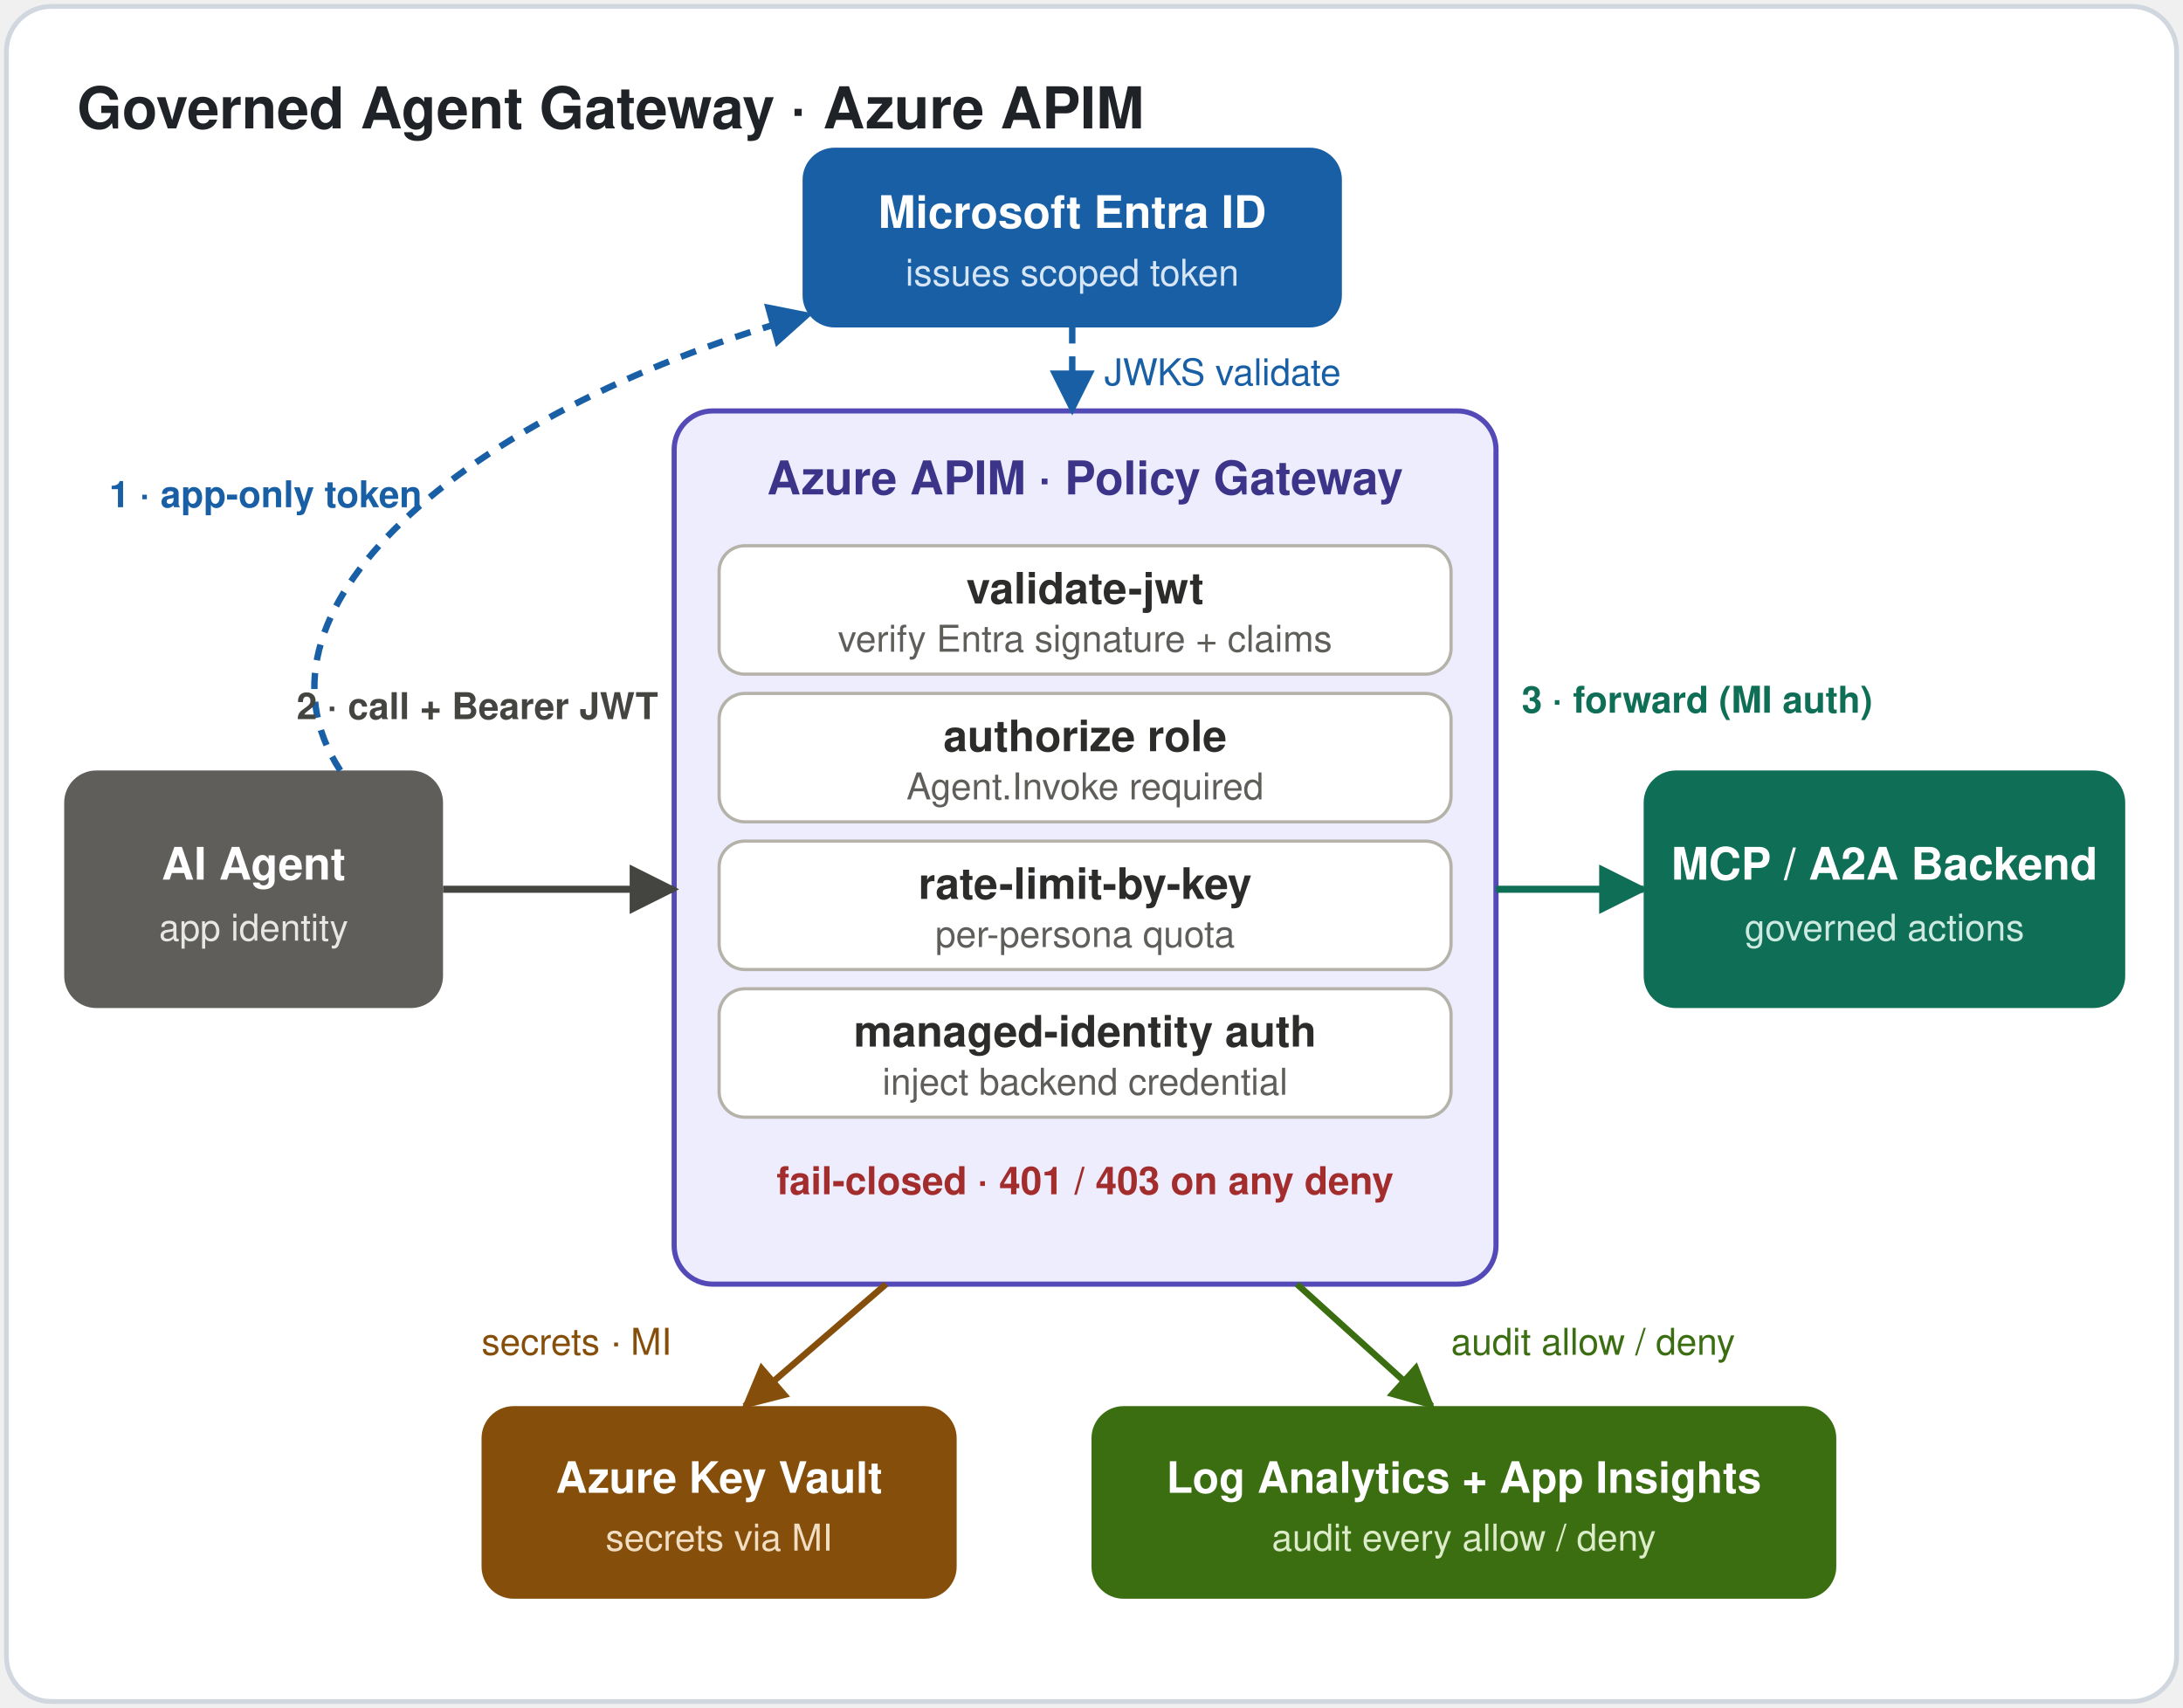
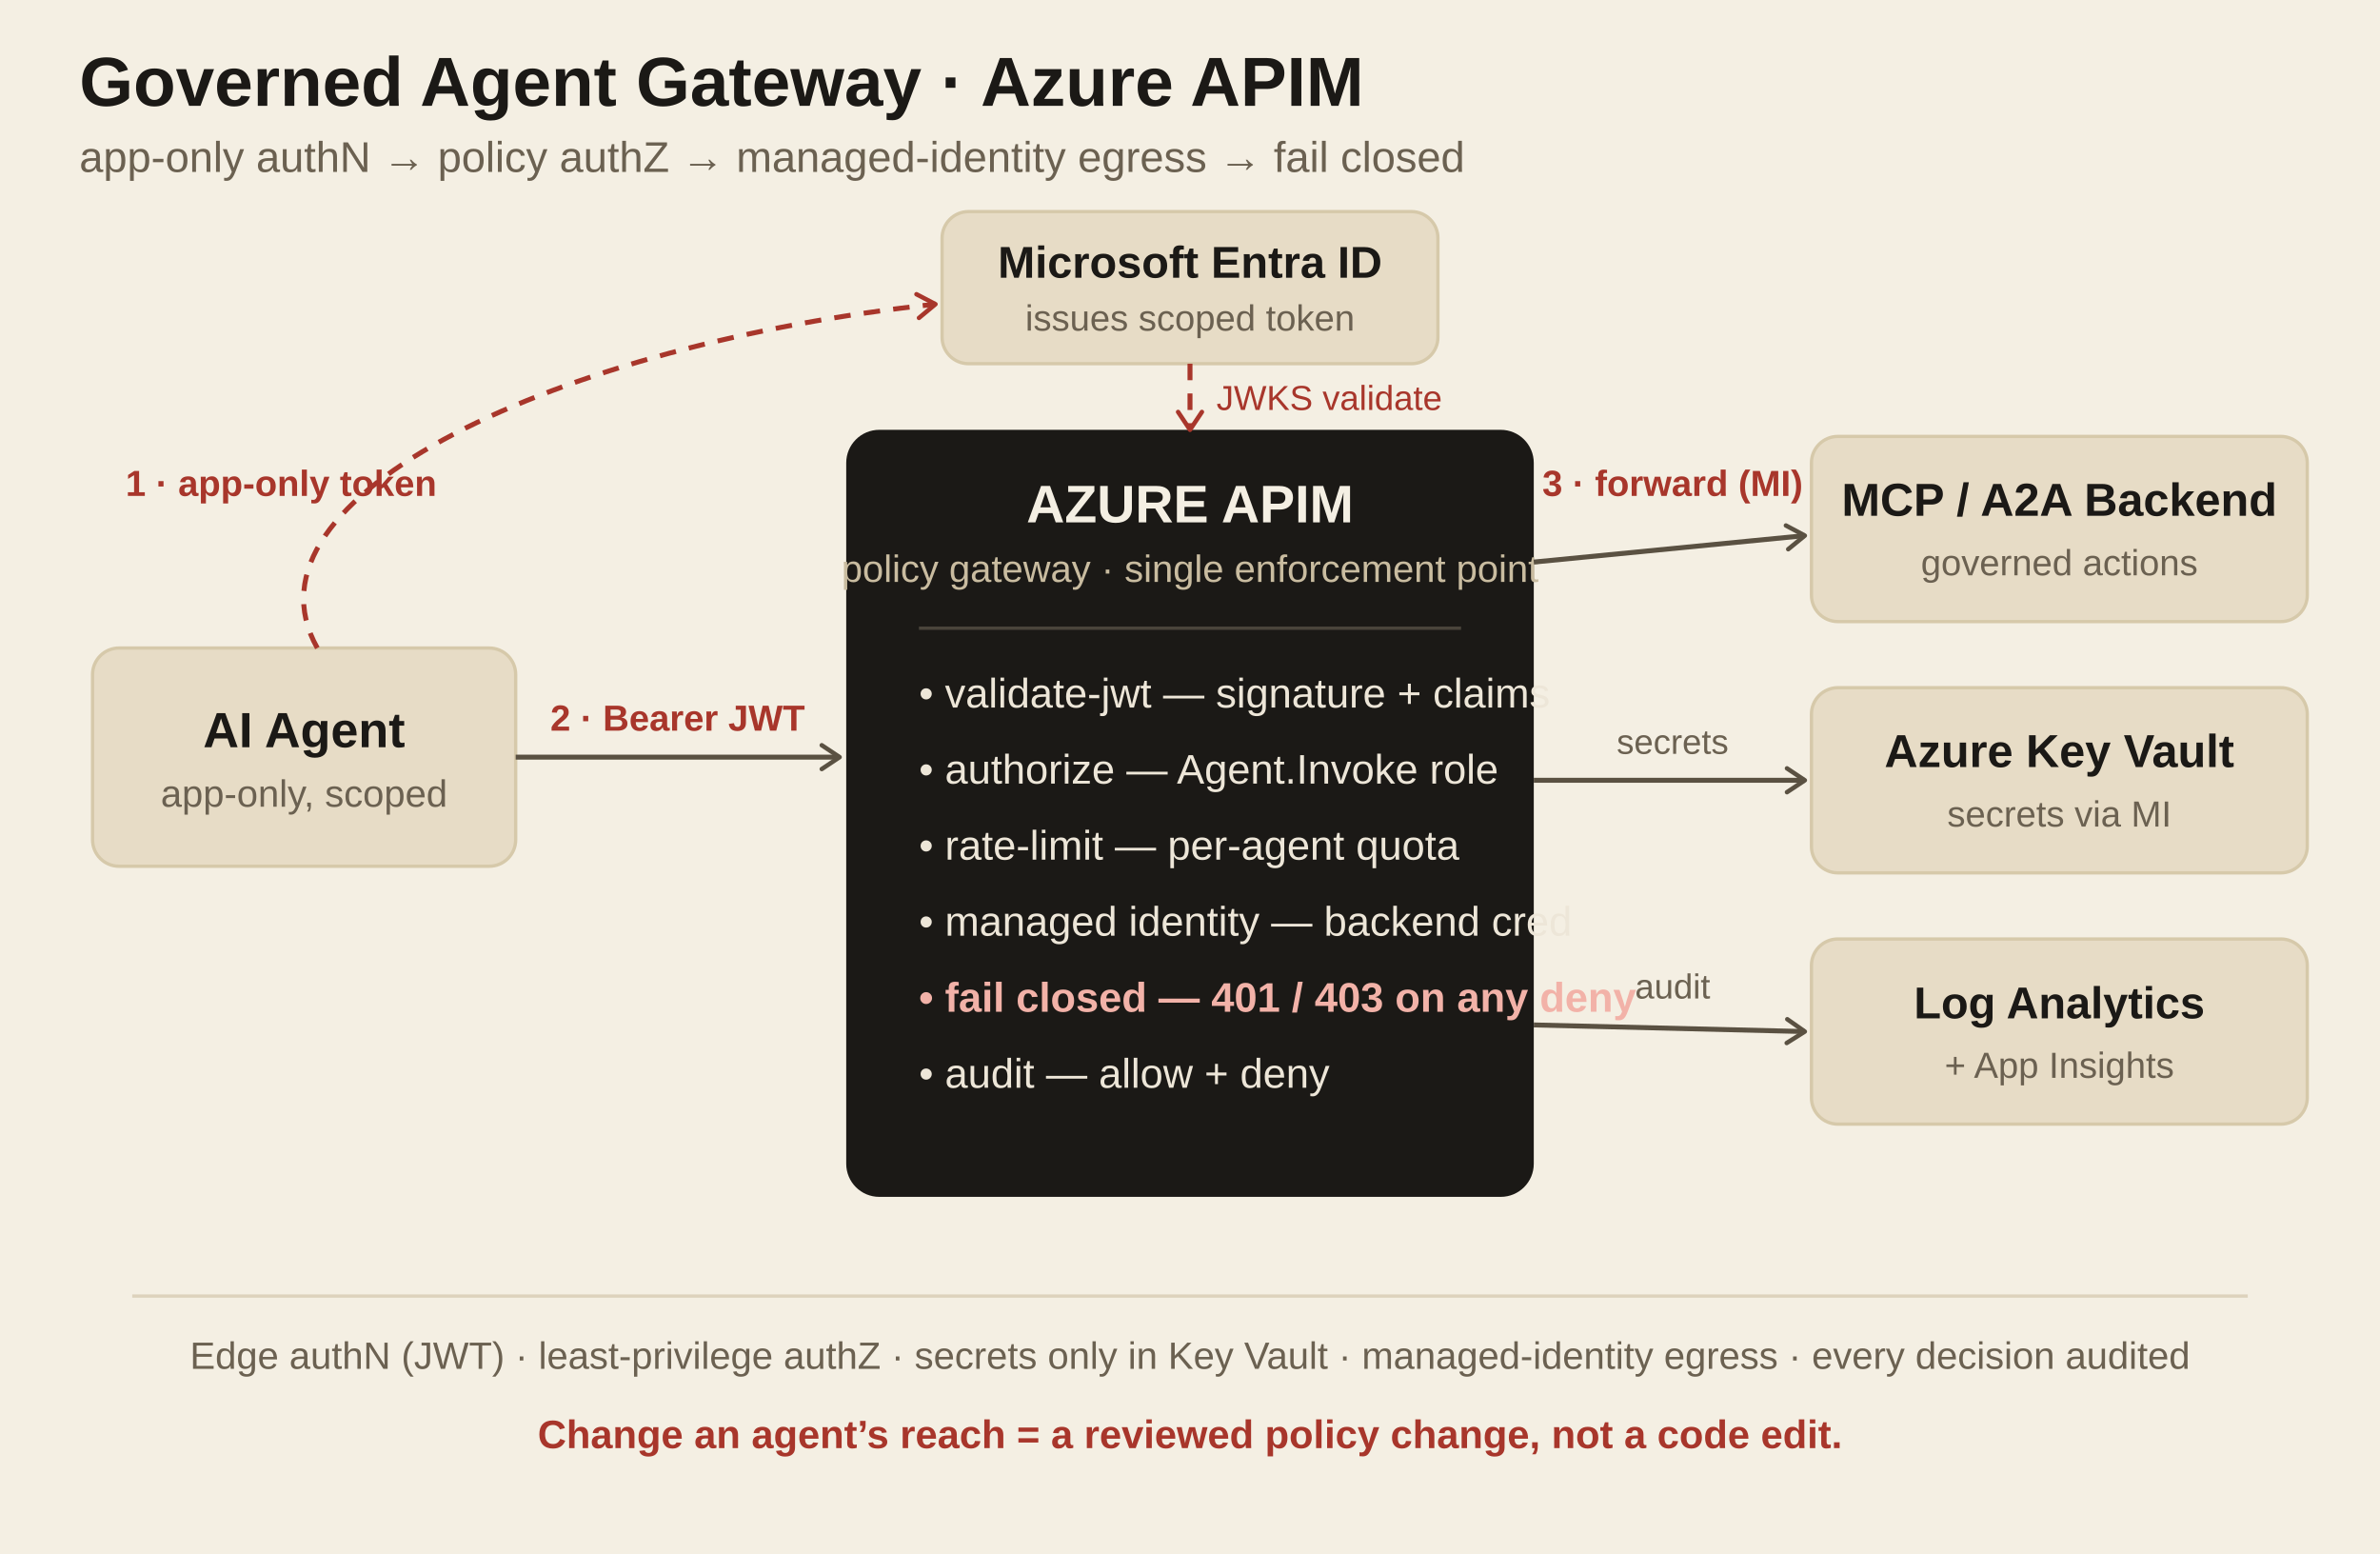
- <svg xmlns="http://www.w3.org/2000/svg" viewBox="0 0 680 532" font-family="-apple-system,Segoe UI,Helvetica,Arial,sans-serif" role="img" aria-label="Governed agent gateway on Azure APIM: an AI agent obtains an app-only token from Microsoft Entra ID, calls Azure APIM with a Bearer JWT, APIM runs a four-step fail-closed policy pipeline (validate-jwt, authorize role, rate-limit, managed-identity auth) then forwards to the MCP/A2A backend, pulling secrets from Key Vault and auditing every allow or deny to Log Analytics.">
+ <svg xmlns="http://www.w3.org/2000/svg" viewBox="0 0 720 470" font-family="Helvetica Neue, Arial, sans-serif" role="img" aria-label="Governed agent gateway on Azure APIM: an AI agent gets an app-only token from Microsoft Entra ID, calls APIM with a Bearer JWT; APIM runs a fail-closed policy gateway (validate-jwt, authorize Agent.Invoke, rate-limit, managed-identity egress, audit) then forwards to the MCP/A2A backend, with secrets from Key Vault and audit to Log Analytics.">
  <defs>
-     <marker id="ar" viewBox="0 0 10 10" refX="9" refY="5" markerWidth="7" markerHeight="7" orient="auto-start-reverse">
-       <path d="M0,0 L10,5 L0,10 z" fill="#444441" />
+     <marker id="arrow" viewBox="0 0 10 10" refX="8" refY="5" markerWidth="6" markerHeight="6" orient="auto-start-reverse">
+       <path d="M2 1L8 5L2 9" fill="none" stroke="#5A5142" stroke-width="1.5" stroke-linecap="round" stroke-linejoin="round" />
    </marker>
-     <marker id="arb" viewBox="0 0 10 10" refX="9" refY="5" markerWidth="7" markerHeight="7" orient="auto-start-reverse">
-       <path d="M0,0 L10,5 L0,10 z" fill="#185FA5" />
-     </marker>
-     <marker id="art" viewBox="0 0 10 10" refX="9" refY="5" markerWidth="7" markerHeight="7" orient="auto-start-reverse">
-       <path d="M0,0 L10,5 L0,10 z" fill="#0F6E56" />
-     </marker>
-     <marker id="ara" viewBox="0 0 10 10" refX="9" refY="5" markerWidth="7" markerHeight="7" orient="auto-start-reverse">
-       <path d="M0,0 L10,5 L0,10 z" fill="#854F0B" />
-     </marker>
-     <marker id="arg" viewBox="0 0 10 10" refX="9" refY="5" markerWidth="7" markerHeight="7" orient="auto-start-reverse">
-       <path d="M0,0 L10,5 L0,10 z" fill="#3B6D11" />
+     <marker id="arrowR" viewBox="0 0 10 10" refX="8" refY="5" markerWidth="6" markerHeight="6" orient="auto-start-reverse">
+       <path d="M2 1L8 5L2 9" fill="none" stroke="#A8362B" stroke-width="1.5" stroke-linecap="round" stroke-linejoin="round" />
    </marker>
  </defs>
-   <rect x="2" y="2" width="676" height="528" rx="14" fill="#FFFFFF" stroke="#D0D7DE" stroke-width="1.5" />
-   <text x="24" y="40" font-size="18" font-weight="700" fill="#1F2328">Governed Agent Gateway · Azure APIM</text>
-   <rect x="210" y="128" width="256" height="272" rx="12" fill="#EEEDFE" stroke="#534AB7" stroke-width="1.6" />
-   <text x="338" y="154" text-anchor="middle" font-size="14.5" font-weight="700" fill="#3C3489">Azure APIM · Policy Gateway</text>
-   <rect x="224" y="170" width="228" height="40" rx="8" fill="#FFFFFF" stroke="#B4B2A9" />
-   <text x="338" y="188" text-anchor="middle" font-size="13.5" font-weight="600" fill="#2C2C2A">validate-jwt</text>
-   <text x="338" y="203" text-anchor="middle" font-size="11.5" fill="#5F5E5A">verify Entra signature + claims</text>
-   <rect x="224" y="216" width="228" height="40" rx="8" fill="#FFFFFF" stroke="#B4B2A9" />
-   <text x="338" y="234" text-anchor="middle" font-size="13.5" font-weight="600" fill="#2C2C2A">authorize role</text>
-   <text x="338" y="249" text-anchor="middle" font-size="11.5" fill="#5F5E5A">Agent.Invoke required</text>
-   <rect x="224" y="262" width="228" height="40" rx="8" fill="#FFFFFF" stroke="#B4B2A9" />
-   <text x="338" y="280" text-anchor="middle" font-size="13.5" font-weight="600" fill="#2C2C2A">rate-limit-by-key</text>
-   <text x="338" y="295" text-anchor="middle" font-size="11.5" fill="#5F5E5A">per-persona quota</text>
-   <rect x="224" y="308" width="228" height="40" rx="8" fill="#FFFFFF" stroke="#B4B2A9" />
-   <text x="338" y="326" text-anchor="middle" font-size="13.5" font-weight="600" fill="#2C2C2A">managed-identity auth</text>
-   <text x="338" y="341" text-anchor="middle" font-size="11.5" fill="#5F5E5A">inject backend credential</text>
-   <text x="338" y="372" text-anchor="middle" font-size="12" font-weight="700" fill="#A32D2D">fail-closed · 401 / 403 on any deny</text>
-   <rect x="20" y="240" width="118" height="74" rx="10" fill="#5F5E5A" />
-   <text x="79" y="274" text-anchor="middle" font-size="14" font-weight="600" fill="#FFFFFF">AI Agent</text>
-   <text x="79" y="293" text-anchor="middle" font-size="11.5" fill="#E7E7E3">app identity</text>
-   <rect x="250" y="46" width="168" height="56" rx="10" fill="#185FA5" />
-   <text x="334" y="71" text-anchor="middle" font-size="14" font-weight="600" fill="#FFFFFF">Microsoft Entra ID</text>
-   <text x="334" y="89" text-anchor="middle" font-size="11.5" fill="#D6E6F6">issues scoped token</text>
-   <rect x="512" y="240" width="150" height="74" rx="10" fill="#0F6E56" />
-   <text x="587" y="274" text-anchor="middle" font-size="14" font-weight="600" fill="#FFFFFF">MCP / A2A Backend</text>
-   <text x="587" y="293" text-anchor="middle" font-size="11.5" fill="#CDEAE0">governed actions</text>
-   <rect x="150" y="438" width="148" height="60" rx="10" fill="#854F0B" />
-   <text x="224" y="465" text-anchor="middle" font-size="13.5" font-weight="600" fill="#FFFFFF">Azure Key Vault</text>
-   <text x="224" y="483" text-anchor="middle" font-size="11.5" fill="#F1DEC2">secrets via MI</text>
-   <rect x="340" y="438" width="232" height="60" rx="10" fill="#3B6D11" />
-   <text x="456" y="465" text-anchor="middle" font-size="13.5" font-weight="600" fill="#FFFFFF">Log Analytics + App Insights</text>
-   <text x="456" y="483" text-anchor="middle" font-size="11.5" fill="#DCEBC8">audit every allow / deny</text>
-   <path d="M106,240 C72,188 150,126 252,98" fill="none" stroke="#185FA5" stroke-width="2" stroke-dasharray="5 4" marker-end="url(#arb)" />
-   <text x="34" y="158" font-size="11.5" font-weight="700" fill="#185FA5">1 · app-only token</text>
-   <path d="M334,102 L334,128" fill="none" stroke="#185FA5" stroke-width="2" stroke-dasharray="5 4" marker-end="url(#arb)" />
-   <text x="344" y="120" font-size="11.5" fill="#185FA5">JWKS validate</text>
-   <path d="M138,277 L210,277" fill="none" stroke="#444441" stroke-width="2.2" marker-end="url(#ar)" />
-   <text x="205" y="224" text-anchor="end" font-size="11.5" font-weight="700" fill="#444441">2 · call + Bearer JWT</text>
-   <path d="M466,277 L512,277" fill="none" stroke="#0F6E56" stroke-width="2.2" marker-end="url(#art)" />
-   <text x="474" y="222" font-size="11.5" font-weight="700" fill="#0F6E56">3 · forward (MI auth)</text>
-   <path d="M276,400 L232,438" fill="none" stroke="#854F0B" stroke-width="2" marker-end="url(#ara)" />
-   <text x="150" y="422" font-size="11.5" fill="#854F0B">secrets · MI</text>
-   <path d="M404,400 L446,438" fill="none" stroke="#3B6D11" stroke-width="2" marker-end="url(#arg)" />
-   <text x="452" y="422" font-size="11.5" fill="#3B6D11">audit allow / deny</text>
+   <rect x="0" y="0" width="720" height="470" fill="#F4EFE3" />
+   <text x="24" y="32" font-size="21" font-weight="700" fill="#1B1916">Governed Agent Gateway · Azure APIM</text>
+   <text x="24" y="52" font-size="13" fill="#6B6151">app-only authN → policy authZ → managed-identity egress → fail closed</text>
+   <rect x="285" y="64" width="150" height="46" rx="8" fill="#E7DCC6" stroke="#D6C9AA" />
+   <text x="360" y="84" text-anchor="middle" font-size="13.5" font-weight="600" fill="#1B1916">Microsoft Entra ID</text>
+   <text x="360" y="100" text-anchor="middle" font-size="11" fill="#6B6151">issues scoped token</text>
+   <rect x="256" y="130" width="208" height="232" rx="10" fill="#1B1916" />
+   <text x="360" y="158" text-anchor="middle" font-size="16" font-weight="700" fill="#F4EFE3">AZURE APIM</text>
+   <text x="360" y="176" text-anchor="middle" font-size="11.5" fill="#C9BCA0">policy gateway · single enforcement point</text>
+   <line x1="278" y1="190" x2="442" y2="190" stroke="#4A443B" stroke-width="1" />
+   <text x="278" y="214" font-size="12.5" fill="#EDE6D8">• validate-jwt — signature + claims</text>
+   <text x="278" y="237" font-size="12.5" fill="#EDE6D8">• authorize — Agent.Invoke role</text>
+   <text x="278" y="260" font-size="12.5" fill="#EDE6D8">• rate-limit — per-agent quota</text>
+   <text x="278" y="283" font-size="12.5" fill="#EDE6D8">• managed identity — backend cred</text>
+   <text x="278" y="306" font-size="12.5" fill="#F2B2A8" font-weight="600">• fail closed — 401 / 403 on any deny</text>
+   <text x="278" y="329" font-size="12.5" fill="#EDE6D8">• audit — allow + deny</text>
+   <rect x="28" y="196" width="128" height="66" rx="8" fill="#E7DCC6" stroke="#D6C9AA" />
+   <text x="92" y="226" text-anchor="middle" font-size="15" font-weight="600" fill="#1B1916">AI Agent</text>
+   <text x="92" y="244" text-anchor="middle" font-size="11.5" fill="#6B6151">app-only, scoped</text>
+   <path d="M96,196 C70,150 170,104 283,92" fill="none" stroke="#A8362B" stroke-width="1.5" stroke-dasharray="5 4" marker-end="url(#arrowR)" />
+   <text x="38" y="150" font-size="11" font-weight="700" fill="#A8362B">1 · app-only token</text>
+   <path d="M360,110 L360,130" fill="none" stroke="#A8362B" stroke-width="1.5" stroke-dasharray="5 4" marker-end="url(#arrowR)" />
+   <text x="368" y="124" font-size="10.5" fill="#A8362B">JWKS validate</text>
+   <line x1="156" y1="229" x2="254" y2="229" stroke="#5A5142" stroke-width="1.5" marker-end="url(#arrow)" />
+   <text x="205" y="221" text-anchor="middle" font-size="11" font-weight="700" fill="#A8362B">2 · Bearer JWT</text>
+   <rect x="548" y="132" width="150" height="56" rx="8" fill="#E7DCC6" stroke="#D6C9AA" />
+   <text x="623" y="156" text-anchor="middle" font-size="14" font-weight="600" fill="#1B1916">MCP / A2A Backend</text>
+   <text x="623" y="174" text-anchor="middle" font-size="11" fill="#6B6151">governed actions</text>
+   <line x1="464" y1="170" x2="546" y2="162" stroke="#5A5142" stroke-width="1.5" marker-end="url(#arrow)" />
+   <text x="506" y="150" text-anchor="middle" font-size="11" font-weight="700" fill="#A8362B">3 · forward (MI)</text>
+   <rect x="548" y="208" width="150" height="56" rx="8" fill="#E7DCC6" stroke="#D6C9AA" />
+   <text x="623" y="232" text-anchor="middle" font-size="14" font-weight="600" fill="#1B1916">Azure Key Vault</text>
+   <text x="623" y="250" text-anchor="middle" font-size="11" fill="#6B6151">secrets via MI</text>
+   <line x1="464" y1="236" x2="546" y2="236" stroke="#5A5142" stroke-width="1.5" marker-end="url(#arrow)" />
+   <text x="506" y="228" text-anchor="middle" font-size="10.5" fill="#6B6151">secrets</text>
+   <rect x="548" y="284" width="150" height="56" rx="8" fill="#E7DCC6" stroke="#D6C9AA" />
+   <text x="623" y="308" text-anchor="middle" font-size="13.5" font-weight="600" fill="#1B1916">Log Analytics</text>
+   <text x="623" y="326" text-anchor="middle" font-size="11" fill="#6B6151">+ App Insights</text>
+   <line x1="464" y1="310" x2="546" y2="312" stroke="#5A5142" stroke-width="1.5" marker-end="url(#arrow)" />
+   <text x="506" y="302" text-anchor="middle" font-size="10.5" fill="#6B6151">audit</text>
+   <line x1="40" y1="392" x2="680" y2="392" stroke="#DDD2BC" stroke-width="1" />
+   <text x="360" y="414" text-anchor="middle" font-size="11.5" fill="#6B6151">Edge authN (JWT) · least-privilege authZ · secrets only in Key Vault · managed-identity egress · every decision audited</text>
+   <text x="360" y="438" text-anchor="middle" font-size="12" font-weight="600" fill="#A8362B">Change an agent’s reach = a reviewed policy change, not a code edit.</text>
</svg>
